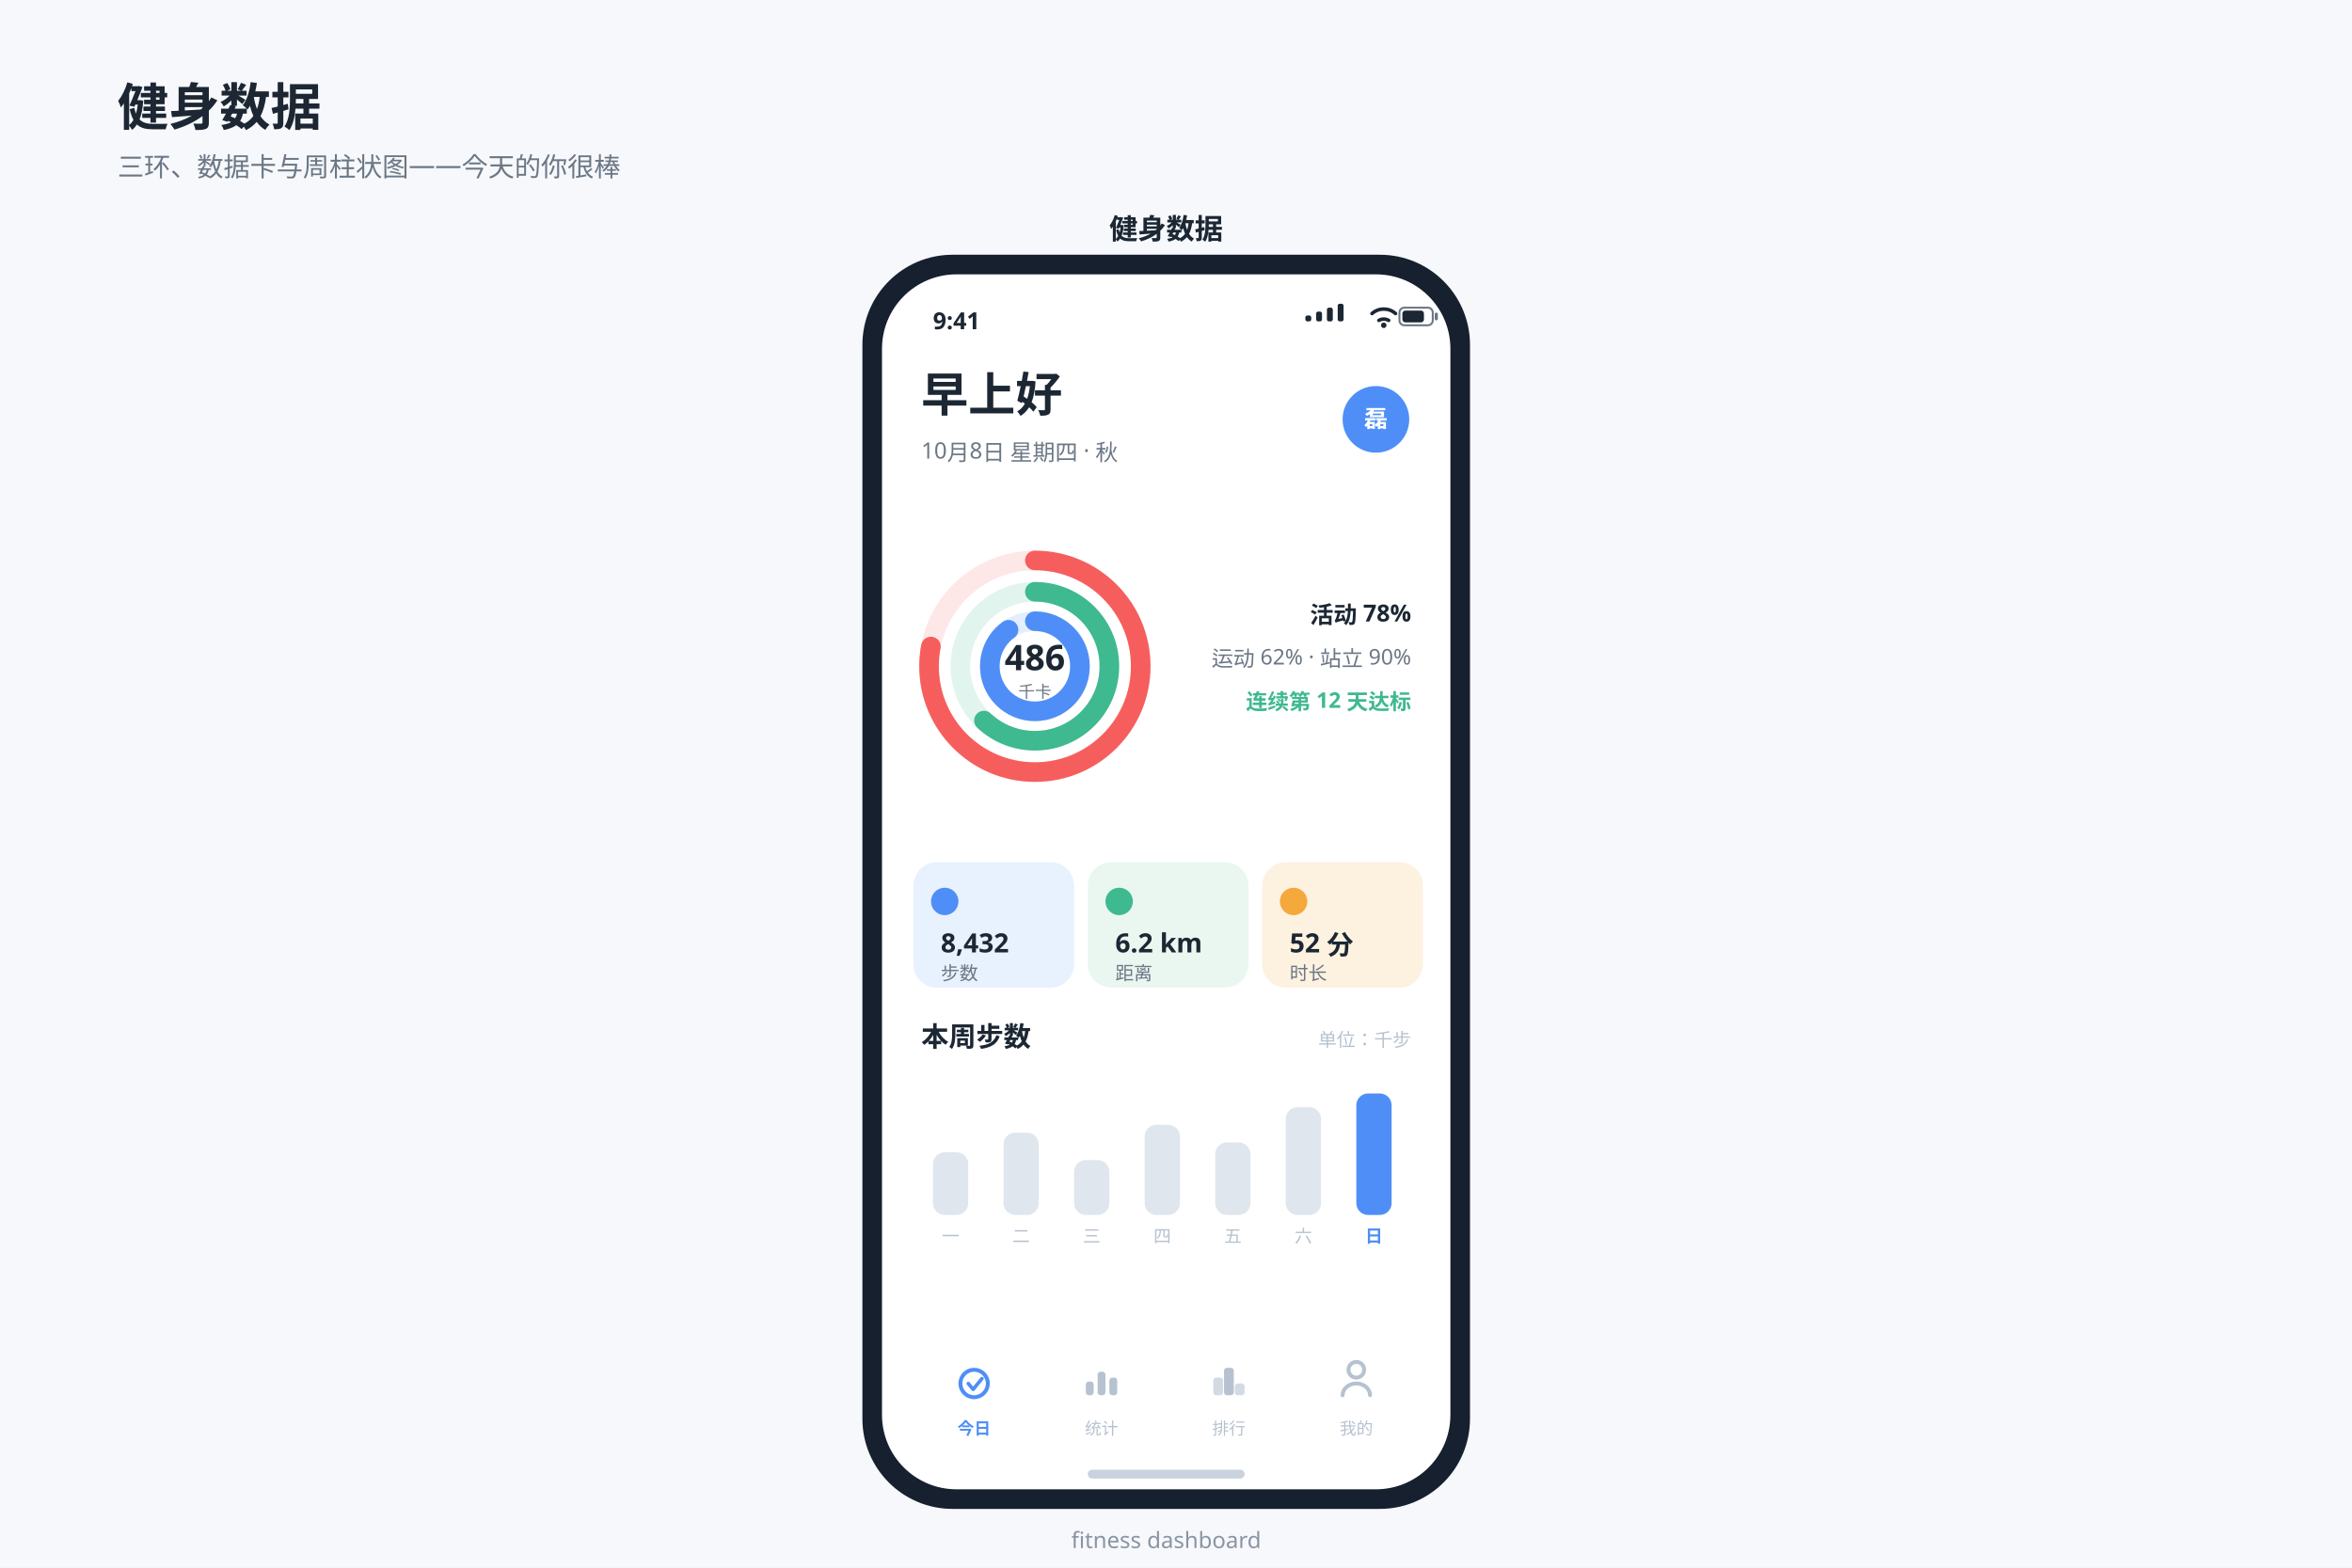
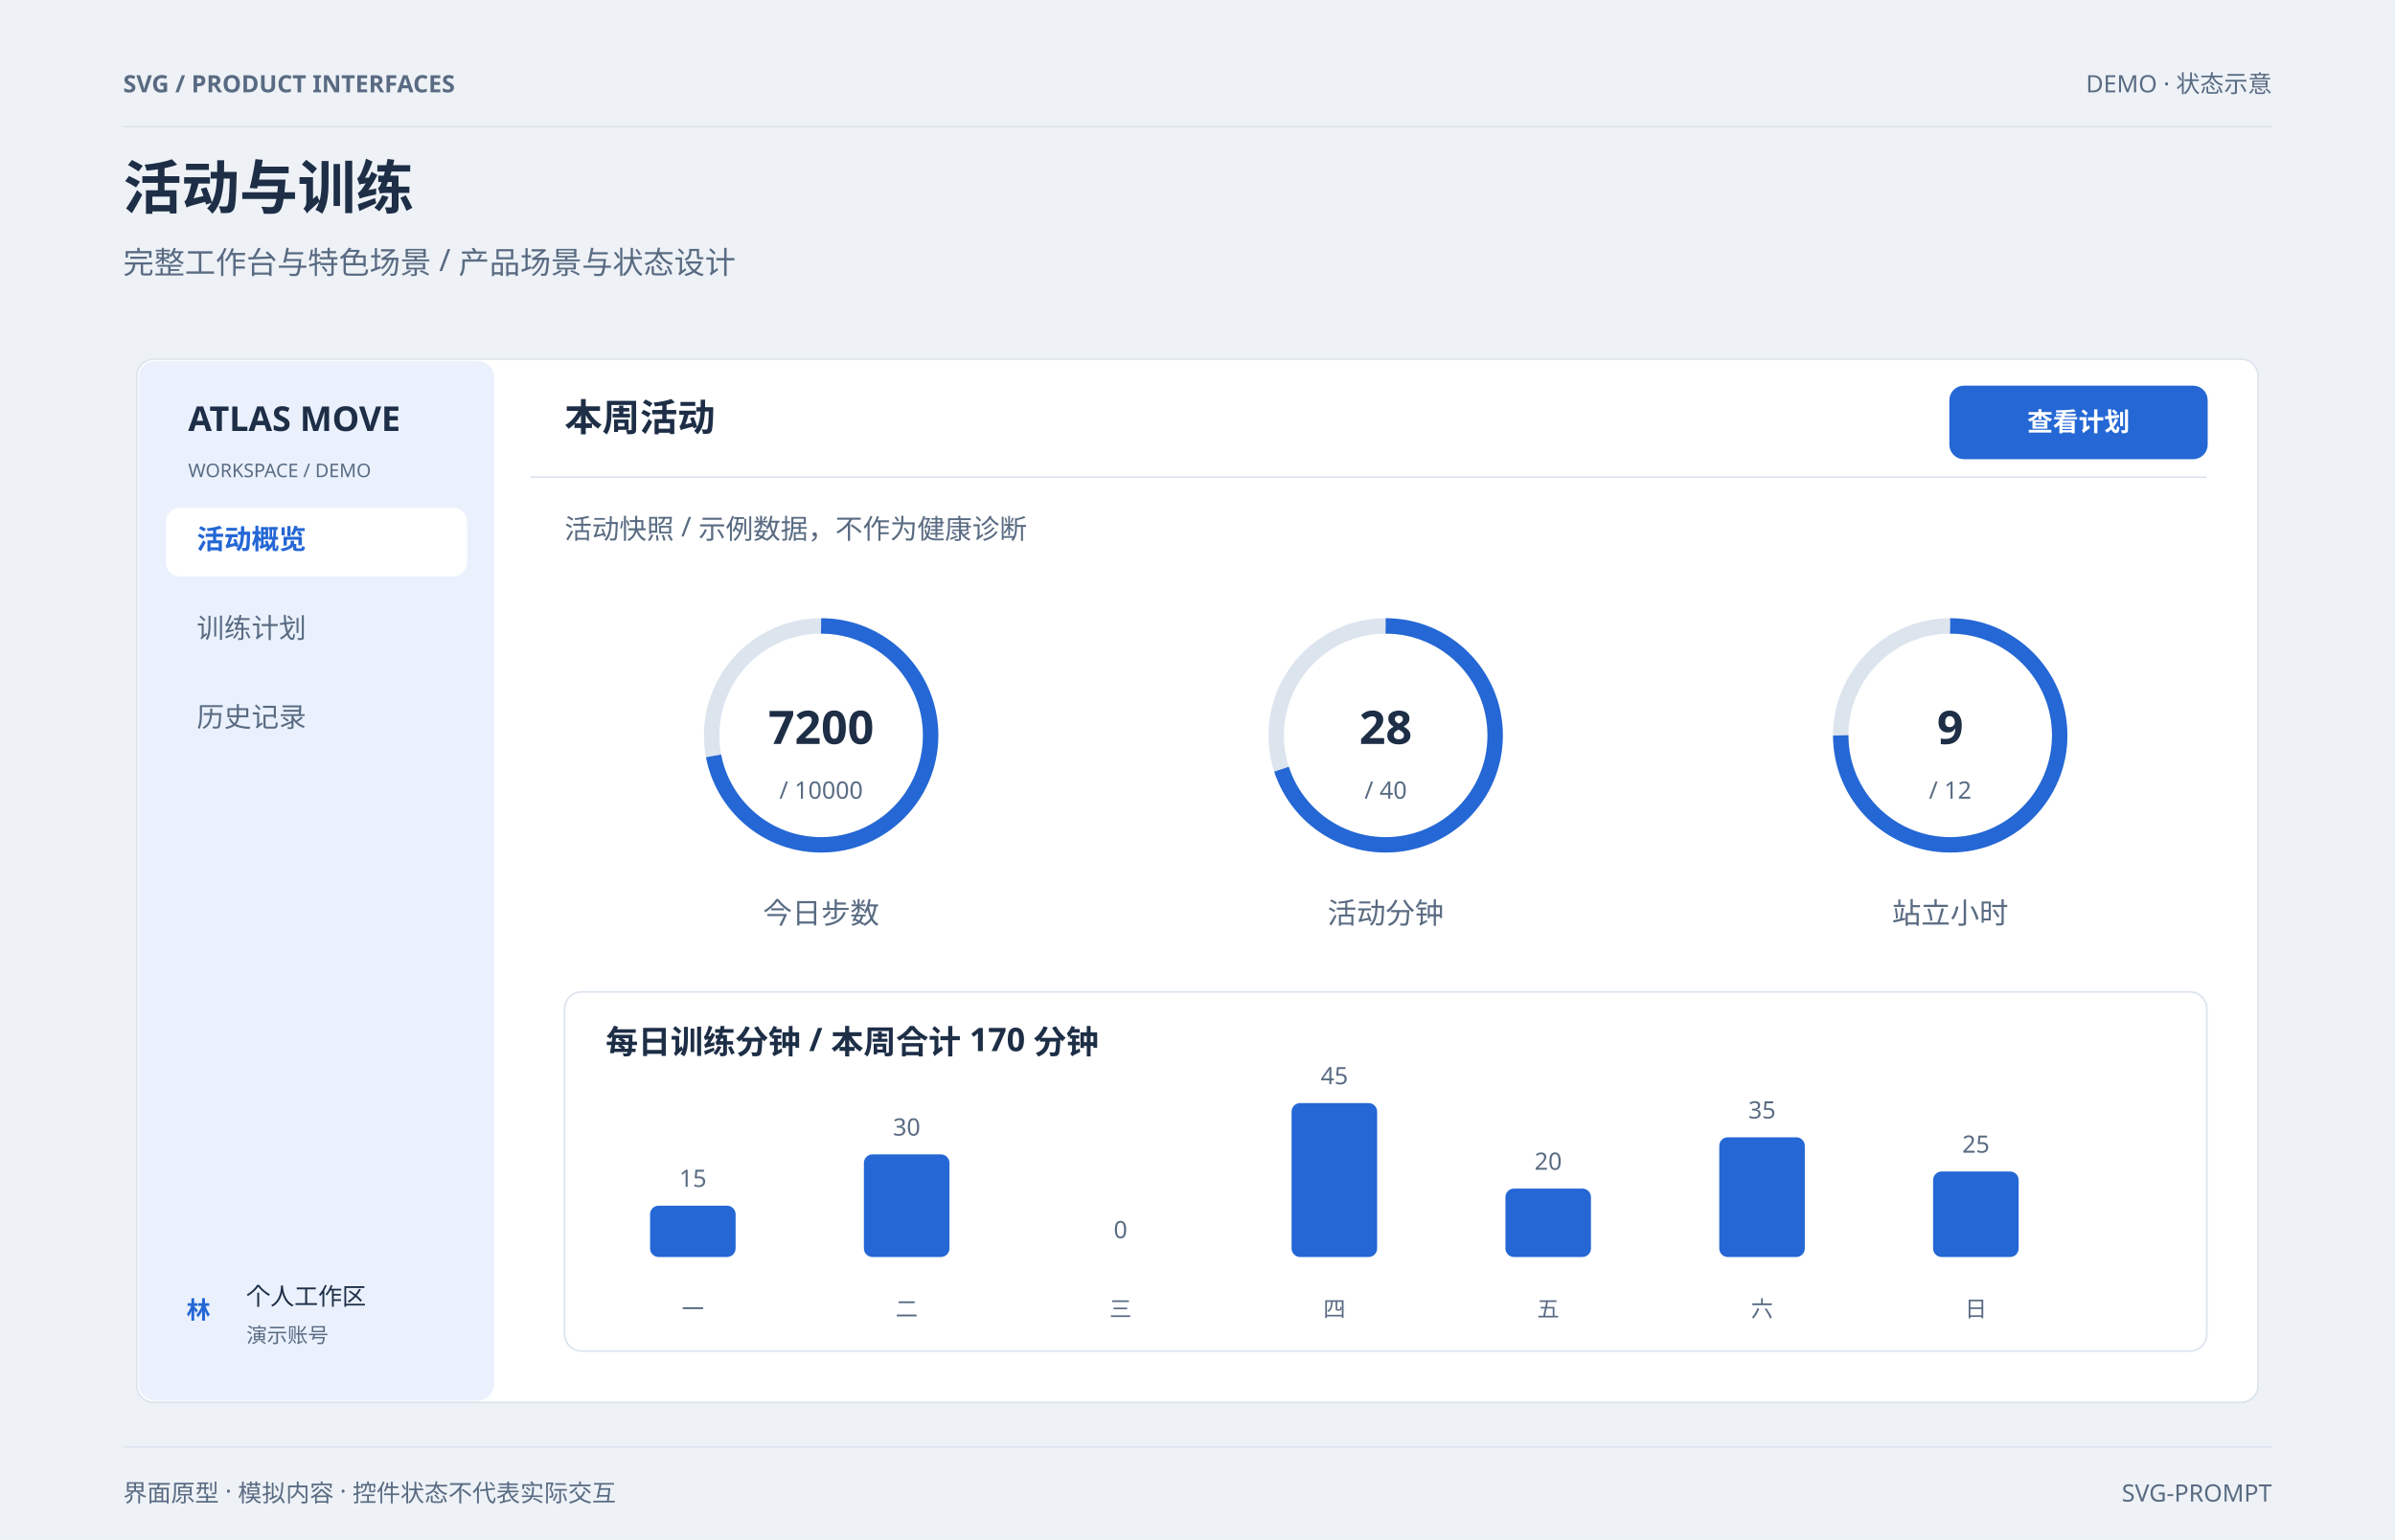
- <svg xmlns="http://www.w3.org/2000/svg" width="1200" height="800" viewBox="0 0 1200 800" font-family="PingFang SC, Hiragino Sans GB, Microsoft YaHei, sans-serif">
-   <rect width="1200" height="800" fill="#f6f8fb" />
-   <text x="60" y="64" font-size="26" font-weight="700" fill="#1c2733">健身数据</text>
-   <text x="60" y="90" font-size="13.5" fill="#6b7785">三环、数据卡与周柱状图——今天的你很棒</text>
-   <rect x="440" y="130" width="310" height="640" rx="46" fill="#16202e" />
-   <rect x="450" y="140" width="290" height="620" rx="38" fill="#ffffff" />
-   <text x="476" y="168" font-size="12" fill="#1c2733" text-anchor="start" font-weight="700">9:41</text>
-   <rect x="666" y="161" width="3" height="3" rx="1" fill="#1c2733" />
-   <rect x="671.5" y="159" width="3" height="5" rx="1" fill="#1c2733" />
-   <rect x="677" y="157" width="3" height="7" rx="1" fill="#1c2733" />
-   <rect x="682.5" y="155" width="3" height="9" rx="1" fill="#1c2733" />
-   <path d="M 700 160 a 9 9 0 0 1 12 0" fill="none" stroke="#1c2733" stroke-width="1.8" stroke-linecap="round" />
-   <path d="M 703.5 163.5 a 5 5 0 0 1 5 0" fill="none" stroke="#1c2733" stroke-width="1.8" stroke-linecap="round" />
-   <circle cx="706" cy="166" r="1.4" fill="#1c2733" />
-   <rect x="714" y="157" width="17" height="9" rx="2.5" fill="none" stroke="#6b7785" stroke-width="1" />
-   <rect x="715.5" y="158.5" width="11" height="6" rx="1.5" fill="#1c2733" />
-   <rect x="732" y="159.5" width="1.6" height="4" rx="0.8" fill="#6b7785" />
-   <rect x="555" y="750" width="80" height="4.5" rx="2.25" fill="#c9d2dd" />
-   <text x="470" y="210" font-size="24" fill="#1c2733" text-anchor="start" font-weight="700">早上好</text>
-   <text x="470" y="234" font-size="11.5" fill="#6b7785" text-anchor="start">10月8日 星期四 · 秋</text>
-   <circle cx="702" cy="214" r="17" fill="#4f8ef7" />
-   <text x="702" y="218" font-size="12" fill="#fff" text-anchor="middle" font-weight="600">磊</text>
-   <circle cx="528" cy="340" r="54" fill="none" stroke="#f65e5e" stroke-opacity="0.15" stroke-width="10" />
-   <circle cx="528" cy="340" r="54" fill="none" stroke="#f65e5e" stroke-width="10" stroke-linecap="round" stroke-dasharray="264.6 339.3" transform="rotate(-90 528 340)" />
-   <circle cx="528" cy="340" r="38" fill="none" stroke="#3fb98f" stroke-opacity="0.15" stroke-width="10" />
-   <circle cx="528" cy="340" r="38" fill="none" stroke="#3fb98f" stroke-width="10" stroke-linecap="round" stroke-dasharray="148.0 238.8" transform="rotate(-90 528 340)" />
-   <circle cx="528" cy="340" r="23" fill="none" stroke="#4f8ef7" stroke-opacity="0.15" stroke-width="10" />
-   <circle cx="528" cy="340" r="23" fill="none" stroke="#4f8ef7" stroke-width="10" stroke-linecap="round" stroke-dasharray="130.1 144.5" transform="rotate(-90 528 340)" />
-   <text x="528" y="342" font-size="18" fill="#1c2733" text-anchor="middle" font-weight="700">486</text>
-   <text x="528" y="356" font-size="8.5" fill="#6b7785" text-anchor="middle">千卡</text>
-   <text x="720" y="318" font-size="12" fill="#1c2733" text-anchor="end" font-weight="600">活动 78%</text>
-   <text x="720" y="340" font-size="11" fill="#6b7785" text-anchor="end">运动 62% · 站立 90%</text>
-   <text x="720" y="362" font-size="11" fill="#3fb98f" text-anchor="end" font-weight="600">连续第 12 天达标</text>
-   <rect x="466" y="440" width="82" height="64" rx="12" fill="#e8f1fe" />
-   <circle cx="482" cy="460" r="7" fill="#4f8ef7" />
-   <text x="480" y="486" font-size="13.5" fill="#1c2733" text-anchor="start" font-weight="700">8,432</text>
-   <text x="480" y="500" font-size="9.5" fill="#6b7785" text-anchor="start">步数</text>
-   <rect x="555" y="440" width="82" height="64" rx="12" fill="#eaf7f1" />
-   <circle cx="571" cy="460" r="7" fill="#3fb98f" />
-   <text x="569" y="486" font-size="13.5" fill="#1c2733" text-anchor="start" font-weight="700">6.2 km</text>
-   <text x="569" y="500" font-size="9.5" fill="#6b7785" text-anchor="start">距离</text>
-   <rect x="644" y="440" width="82" height="64" rx="12" fill="#fdf1e0" />
-   <circle cx="660" cy="460" r="7" fill="#f5a83c" />
-   <text x="658" y="486" font-size="13.5" fill="#1c2733" text-anchor="start" font-weight="700">52 分</text>
-   <text x="658" y="500" font-size="9.5" fill="#6b7785" text-anchor="start">时长</text>
-   <text x="470" y="534" font-size="14" fill="#1c2733" text-anchor="start" font-weight="600">本周步数</text>
-   <text x="720" y="534" font-size="9.5" fill="#b6c2d0" text-anchor="end">单位：千步</text>
-   <rect x="476" y="588" width="18" height="32" rx="6" fill="#dfe6ee" />
-   <text x="485" y="634" font-size="9" fill="#b6c2d0" text-anchor="middle">一</text>
-   <rect x="512" y="578" width="18" height="42" rx="6" fill="#dfe6ee" />
-   <text x="521" y="634" font-size="9" fill="#b6c2d0" text-anchor="middle">二</text>
-   <rect x="548" y="592" width="18" height="28" rx="6" fill="#dfe6ee" />
-   <text x="557" y="634" font-size="9" fill="#b6c2d0" text-anchor="middle">三</text>
-   <rect x="584" y="574" width="18" height="46" rx="6" fill="#dfe6ee" />
-   <text x="593" y="634" font-size="9" fill="#b6c2d0" text-anchor="middle">四</text>
-   <rect x="620" y="583" width="18" height="37" rx="6" fill="#dfe6ee" />
-   <text x="629" y="634" font-size="9" fill="#b6c2d0" text-anchor="middle">五</text>
-   <rect x="656" y="565" width="18" height="55" rx="6" fill="#dfe6ee" />
-   <text x="665" y="634" font-size="9" fill="#b6c2d0" text-anchor="middle">六</text>
-   <rect x="692" y="558" width="18" height="62" rx="6" fill="#4f8ef7" />
-   <text x="701" y="634" font-size="9" fill="#4f8ef7" text-anchor="middle" font-weight="700">日</text>
-   <rect x="460" y="688" width="270" height="54" rx="16" fill="#fff" />
-   <circle cx="497" cy="706" r="7" fill="none" stroke="#4f8ef7" stroke-width="2" />
-   <path d="M 494 706 l 2.5 3 l 4.5 -5.5" fill="none" stroke="#4f8ef7" stroke-width="1.8" stroke-linecap="round" stroke-linejoin="round" />
-   <text x="497" y="732" font-size="8.5" fill="#4f8ef7" text-anchor="middle" font-weight="600">今日</text>
-   <rect x="554" y="705" width="4" height="7" rx="1.5" fill="#b6c2d0" />
-   <rect x="560" y="700" width="4" height="12" rx="1.5" fill="#b6c2d0" />
-   <rect x="566" y="703" width="4" height="9" rx="1.5" fill="#b6c2d0" />
-   <text x="562" y="732" font-size="8.5" fill="#b6c2d0" text-anchor="middle">统计</text>
-   <rect x="619" y="703" width="5" height="9" rx="1.5" fill="#b6c2d0" opacity="0.6" />
-   <rect x="624.5" y="698" width="5" height="14" rx="1.5" fill="#b6c2d0" />
-   <rect x="630" y="706" width="5" height="6" rx="1.5" fill="#b6c2d0" opacity="0.6" />
-   <text x="627" y="732" font-size="8.5" fill="#b6c2d0" text-anchor="middle">排行</text>
-   <circle cx="692" cy="699" r="4" fill="none" stroke="#b6c2d0" stroke-width="2" />
-   <path d="M 685 712 a 7 6 0 0 1 14 0" fill="none" stroke="#b6c2d0" stroke-width="2" stroke-linecap="round" />
-   <text x="692" y="732" font-size="8.5" fill="#b6c2d0" text-anchor="middle">我的</text>
-   <text x="595" y="122" font-size="14.5" fill="#1c2733" text-anchor="middle" font-weight="600">健身数据</text>
-   <text x="595" y="790" font-size="11.5" fill="#8a94a3" text-anchor="middle">fitness dashboard</text>
+ <svg xmlns="http://www.w3.org/2000/svg" width="1400" height="900" viewBox="0 0 1400 900" font-family="PingFang SC, Microsoft YaHei, sans-serif" role="img" aria-labelledby="title desc">
+   <rect x="0.000" y="0.000" width="1400.000" height="900.000" rx="0" fill="#eef2f7" />
+   <text x="72.000" y="54.000" font-size="14" fill="#596b82" text-anchor="start" font-weight="600">SVG / PRODUCT INTERFACES</text>
+   <text x="1328.000" y="54.000" font-size="14" fill="#596b82" text-anchor="end" font-weight="400">DEMO · 状态示意</text>
+   <line x1="72.000" y1="74.000" x2="1328.000" y2="74.000" stroke="#dce4ee" stroke-width="1" />
+   <text x="72.000" y="122.000" font-size="34" fill="#1d2e46" text-anchor="start" font-weight="700">活动与训练</text>
+   <text x="72.000" y="160.000" font-size="18" fill="#596b82" text-anchor="start" font-weight="400">完整工作台与特色场景 / 产品场景与状态设计</text>
+   <line x1="72.000" y1="846.000" x2="1328.000" y2="846.000" stroke="#dce4ee" stroke-width="1" />
+   <text x="72.000" y="878.000" font-size="14" fill="#596b82" text-anchor="start" font-weight="400">界面原型 · 模拟内容 · 控件状态不代表实际交互</text>
+   <text x="1328.000" y="878.000" font-size="14" fill="#596b82" text-anchor="end" font-weight="400">SVG-PROMPT</text>
+   <rect x="80.000" y="210.000" width="1240.000" height="610.000" rx="10" fill="#ffffff" stroke="#dce4ee" />
+   <rect x="81.000" y="211.000" width="208.000" height="608.000" rx="10" fill="#eaf1fd" />
+   <text x="110.000" y="252.000" font-size="20" fill="#1d2e46" text-anchor="start" font-weight="700">ATLAS MOVE</text>
+   <text x="110.000" y="279.000" font-size="11" fill="#596b82" text-anchor="start" font-weight="400">WORKSPACE / DEMO</text>
+   <rect x="97.000" y="297.000" width="176.000" height="40.000" rx="8" fill="#ffffff" />
+   <text x="115.000" y="321.000" font-size="16" fill="#2467d5" text-anchor="start" font-weight="600">活动概览</text>
+   <text x="115.000" y="373.000" font-size="16" fill="#596b82" text-anchor="start" font-weight="400">训练计划</text>
+   <text x="115.000" y="425.000" font-size="16" fill="#596b82" text-anchor="start" font-weight="400">历史记录</text>
+   <circle cx="116.000" cy="766.000" r="18" fill="#eaf1fd" />
+   <text x="116.000" y="771.000" font-size="14" fill="#2467d5" text-anchor="middle" font-weight="600">林</text>
+   <text x="144.000" y="763.000" font-size="14" fill="#1d2e46" text-anchor="start" font-weight="400">个人工作区</text>
+   <text x="144.000" y="785.000" font-size="12" fill="#596b82" text-anchor="start" font-weight="400">演示账号</text>
+   <line x1="310.000" y1="279.000" x2="1290.000" y2="279.000" stroke="#dce4ee" stroke-width="1" />
+   <text x="330.000" y="252.000" font-size="22" fill="#1d2e46" text-anchor="start" font-weight="700">本周活动</text>
+   <rect x="1140.000" y="226.000" width="150.000" height="42.000" rx="8" fill="#2467d5" stroke="#2467d5" data-control="button" data-state="default" />
+   <text x="1215.000" y="252.000" font-size="15" fill="#fff" text-anchor="middle" font-weight="600">查看计划</text>
+   <text x="330.000" y="315.000" font-size="16" fill="#596b82" text-anchor="start" font-weight="400">活动快照 / 示例数据，不作为健康诊断</text>
+   <circle cx="480.000" cy="430.000" r="64" fill="none" stroke="#dce4ee" stroke-width="9" />
+   <circle cx="480.000" cy="430.000" r="64" fill="none" stroke="#2467d5" stroke-width="9" stroke-dasharray="289.529 402.124" transform="rotate(-90 480 430)" data-ring="7200" data-total="10000" />
+   <text x="480.000" y="435.000" font-size="27" fill="#1d2e46" text-anchor="middle" font-weight="700">7200</text>
+   <text x="480.000" y="467.000" font-size="14" fill="#596b82" text-anchor="middle" font-weight="400">/ 10000</text>
+   <text x="480.000" y="540.000" font-size="17" fill="#596b82" text-anchor="middle" font-weight="400">今日步数</text>
+   <circle cx="810.000" cy="430.000" r="64" fill="none" stroke="#dce4ee" stroke-width="9" />
+   <circle cx="810.000" cy="430.000" r="64" fill="none" stroke="#2467d5" stroke-width="9" stroke-dasharray="281.487 402.124" transform="rotate(-90 810 430)" data-ring="28" data-total="40" />
+   <text x="810.000" y="435.000" font-size="27" fill="#1d2e46" text-anchor="middle" font-weight="700">28</text>
+   <text x="810.000" y="467.000" font-size="14" fill="#596b82" text-anchor="middle" font-weight="400">/ 40</text>
+   <text x="810.000" y="540.000" font-size="17" fill="#596b82" text-anchor="middle" font-weight="400">活动分钟</text>
+   <circle cx="1140.000" cy="430.000" r="64" fill="none" stroke="#dce4ee" stroke-width="9" />
+   <circle cx="1140.000" cy="430.000" r="64" fill="none" stroke="#2467d5" stroke-width="9" stroke-dasharray="301.593 402.124" transform="rotate(-90 1140 430)" data-ring="9" data-total="12" />
+   <text x="1140.000" y="435.000" font-size="27" fill="#1d2e46" text-anchor="middle" font-weight="700">9</text>
+   <text x="1140.000" y="467.000" font-size="14" fill="#596b82" text-anchor="middle" font-weight="400">/ 12</text>
+   <text x="1140.000" y="540.000" font-size="17" fill="#596b82" text-anchor="middle" font-weight="400">站立小时</text>
+   <rect x="330.000" y="580.000" width="960.000" height="210.000" rx="10" fill="#ffffff" stroke="#dce4ee" />
+   <text x="354.000" y="616.000" font-size="19" fill="#1d2e46" text-anchor="start" font-weight="600">每日训练分钟 / 本周合计 170 分钟</text>
+   <rect x="380.000" y="705.000" width="50.000" height="30.000" rx="5" fill="#2467d5" data-minutes="15" />
+   <text x="405.000" y="694.000" font-size="14" fill="#596b82" text-anchor="middle" font-weight="400">15</text>
+   <text x="405.000" y="770.000" font-size="13" fill="#596b82" text-anchor="middle" font-weight="400">一</text>
+   <rect x="505.000" y="675.000" width="50.000" height="60.000" rx="5" fill="#2467d5" data-minutes="30" />
+   <text x="530.000" y="664.000" font-size="14" fill="#596b82" text-anchor="middle" font-weight="400">30</text>
+   <text x="530.000" y="770.000" font-size="13" fill="#596b82" text-anchor="middle" font-weight="400">二</text>
+   <rect x="630.000" y="735.000" width="50.000" height="0.000" rx="5" fill="#2467d5" data-minutes="0" />
+   <text x="655.000" y="724.000" font-size="14" fill="#596b82" text-anchor="middle" font-weight="400">0</text>
+   <text x="655.000" y="770.000" font-size="13" fill="#596b82" text-anchor="middle" font-weight="400">三</text>
+   <rect x="755.000" y="645.000" width="50.000" height="90.000" rx="5" fill="#2467d5" data-minutes="45" />
+   <text x="780.000" y="634.000" font-size="14" fill="#596b82" text-anchor="middle" font-weight="400">45</text>
+   <text x="780.000" y="770.000" font-size="13" fill="#596b82" text-anchor="middle" font-weight="400">四</text>
+   <rect x="880.000" y="695.000" width="50.000" height="40.000" rx="5" fill="#2467d5" data-minutes="20" />
+   <text x="905.000" y="684.000" font-size="14" fill="#596b82" text-anchor="middle" font-weight="400">20</text>
+   <text x="905.000" y="770.000" font-size="13" fill="#596b82" text-anchor="middle" font-weight="400">五</text>
+   <rect x="1005.000" y="665.000" width="50.000" height="70.000" rx="5" fill="#2467d5" data-minutes="35" />
+   <text x="1030.000" y="654.000" font-size="14" fill="#596b82" text-anchor="middle" font-weight="400">35</text>
+   <text x="1030.000" y="770.000" font-size="13" fill="#596b82" text-anchor="middle" font-weight="400">六</text>
+   <rect x="1130.000" y="685.000" width="50.000" height="50.000" rx="5" fill="#2467d5" data-minutes="25" />
+   <text x="1155.000" y="674.000" font-size="14" fill="#596b82" text-anchor="middle" font-weight="400">25</text>
+   <text x="1155.000" y="770.000" font-size="13" fill="#596b82" text-anchor="middle" font-weight="400">日</text>
</svg>
